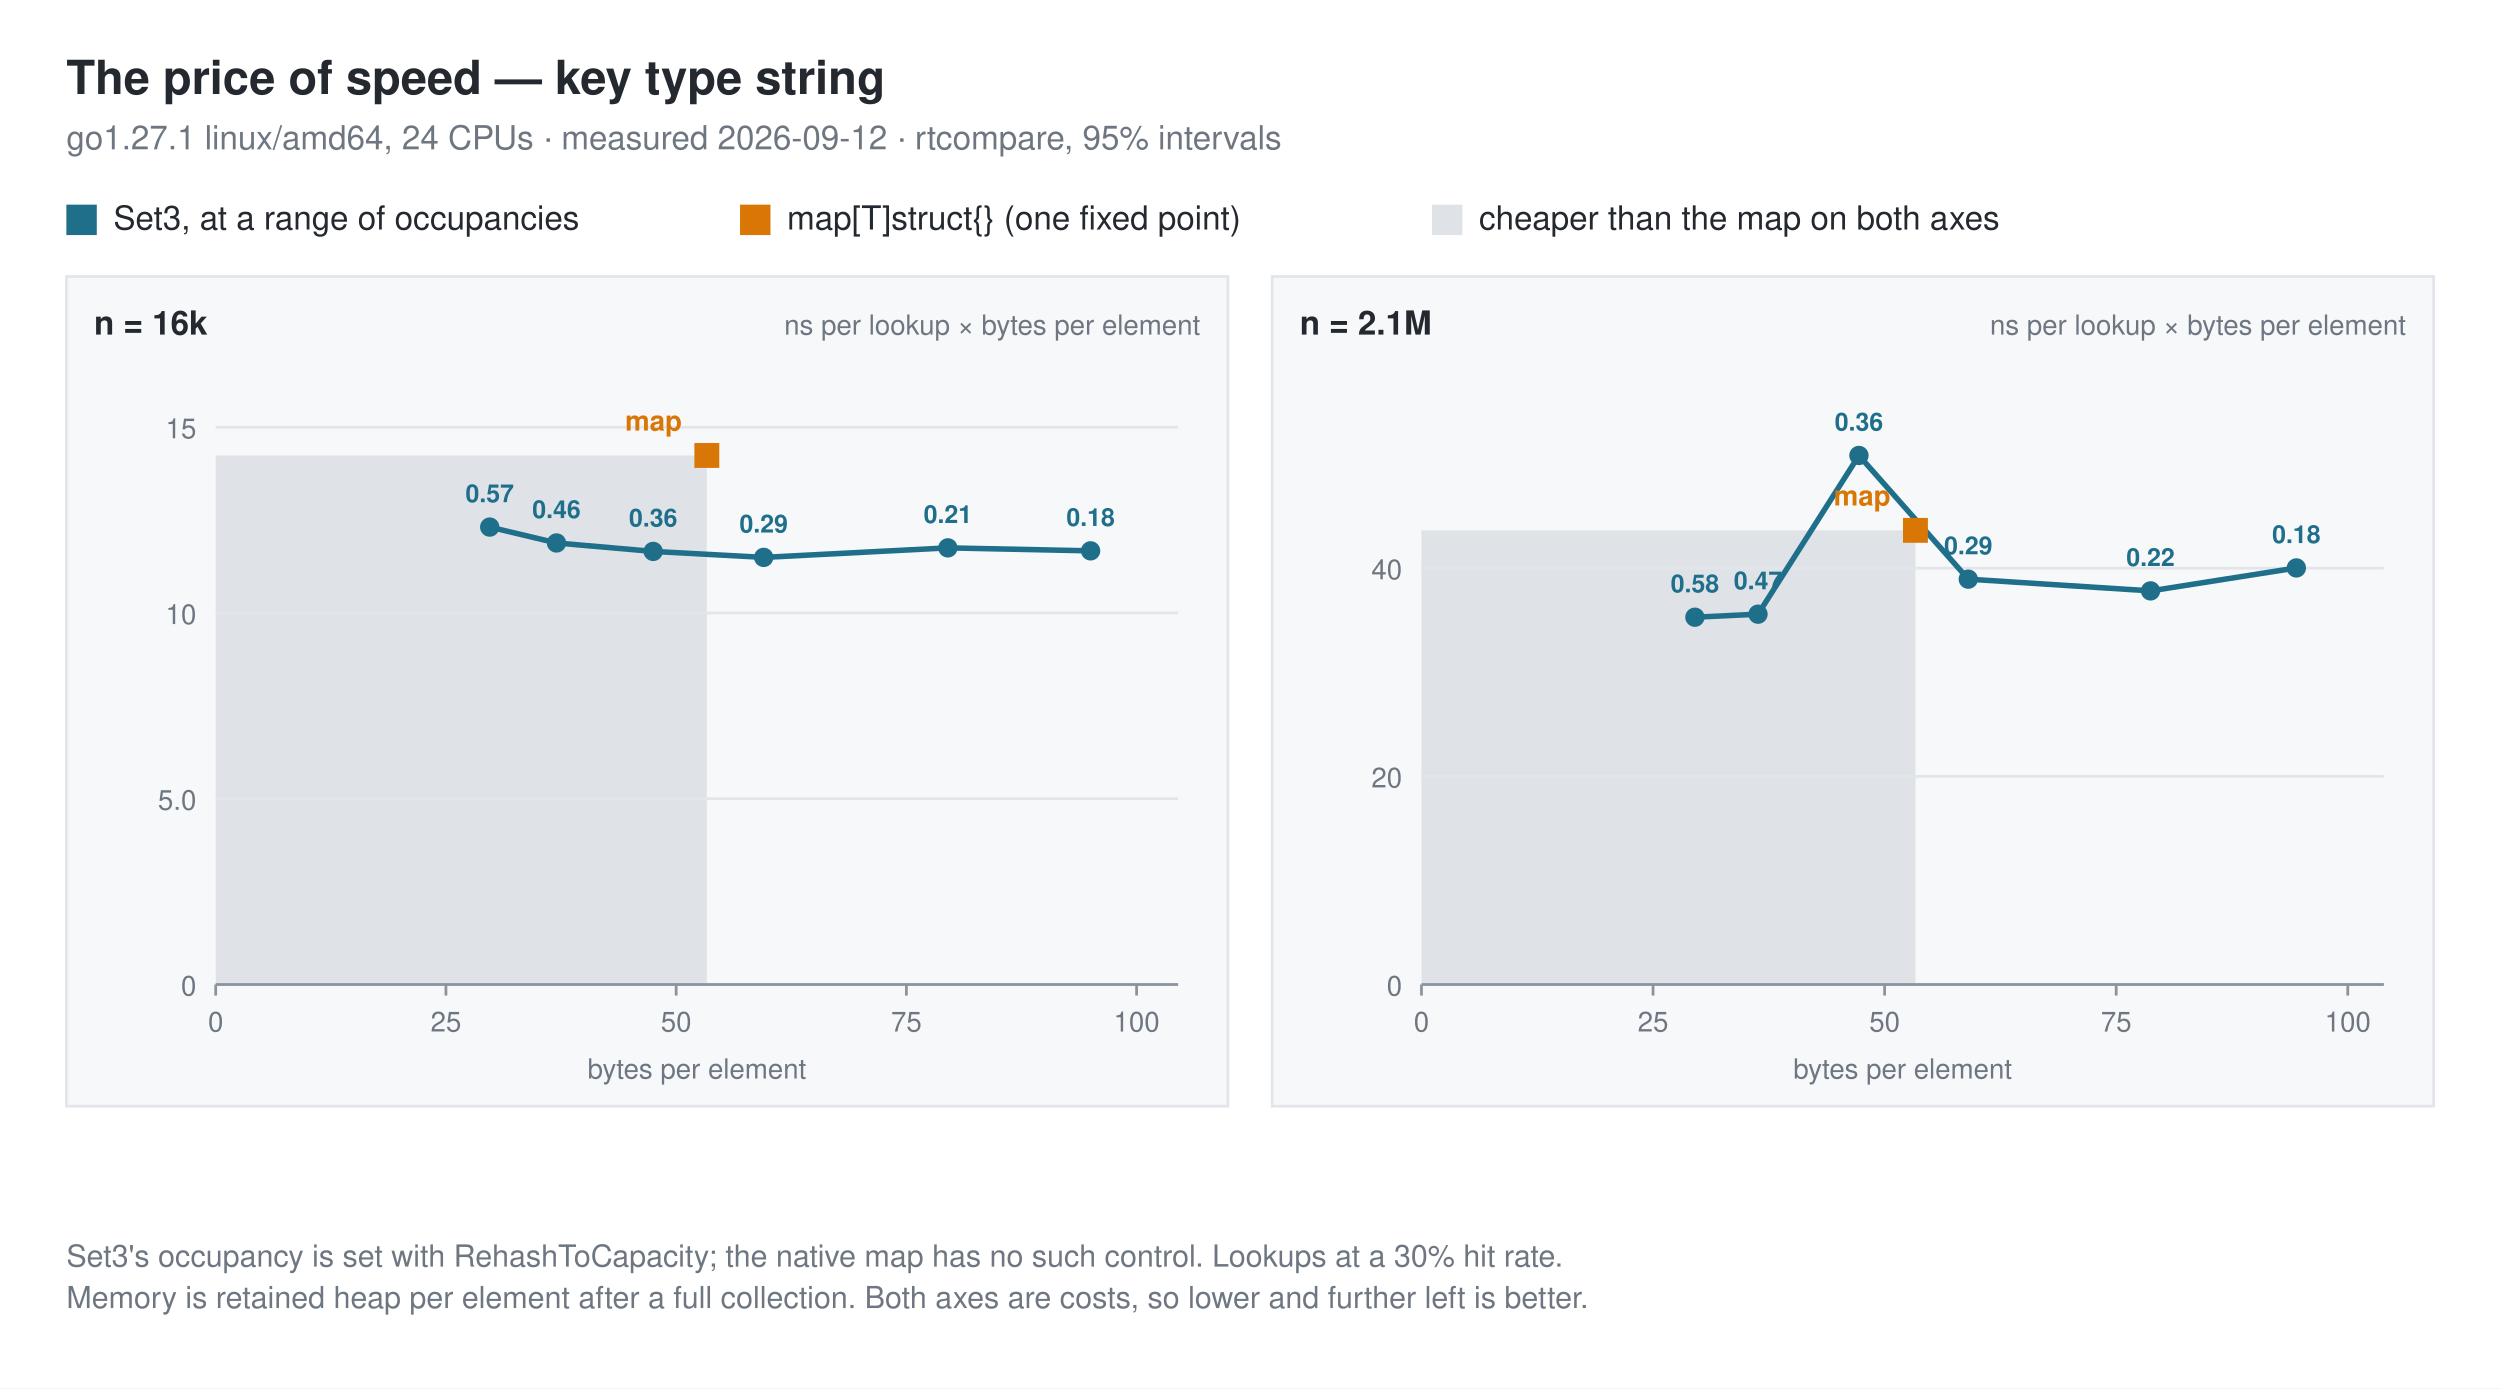
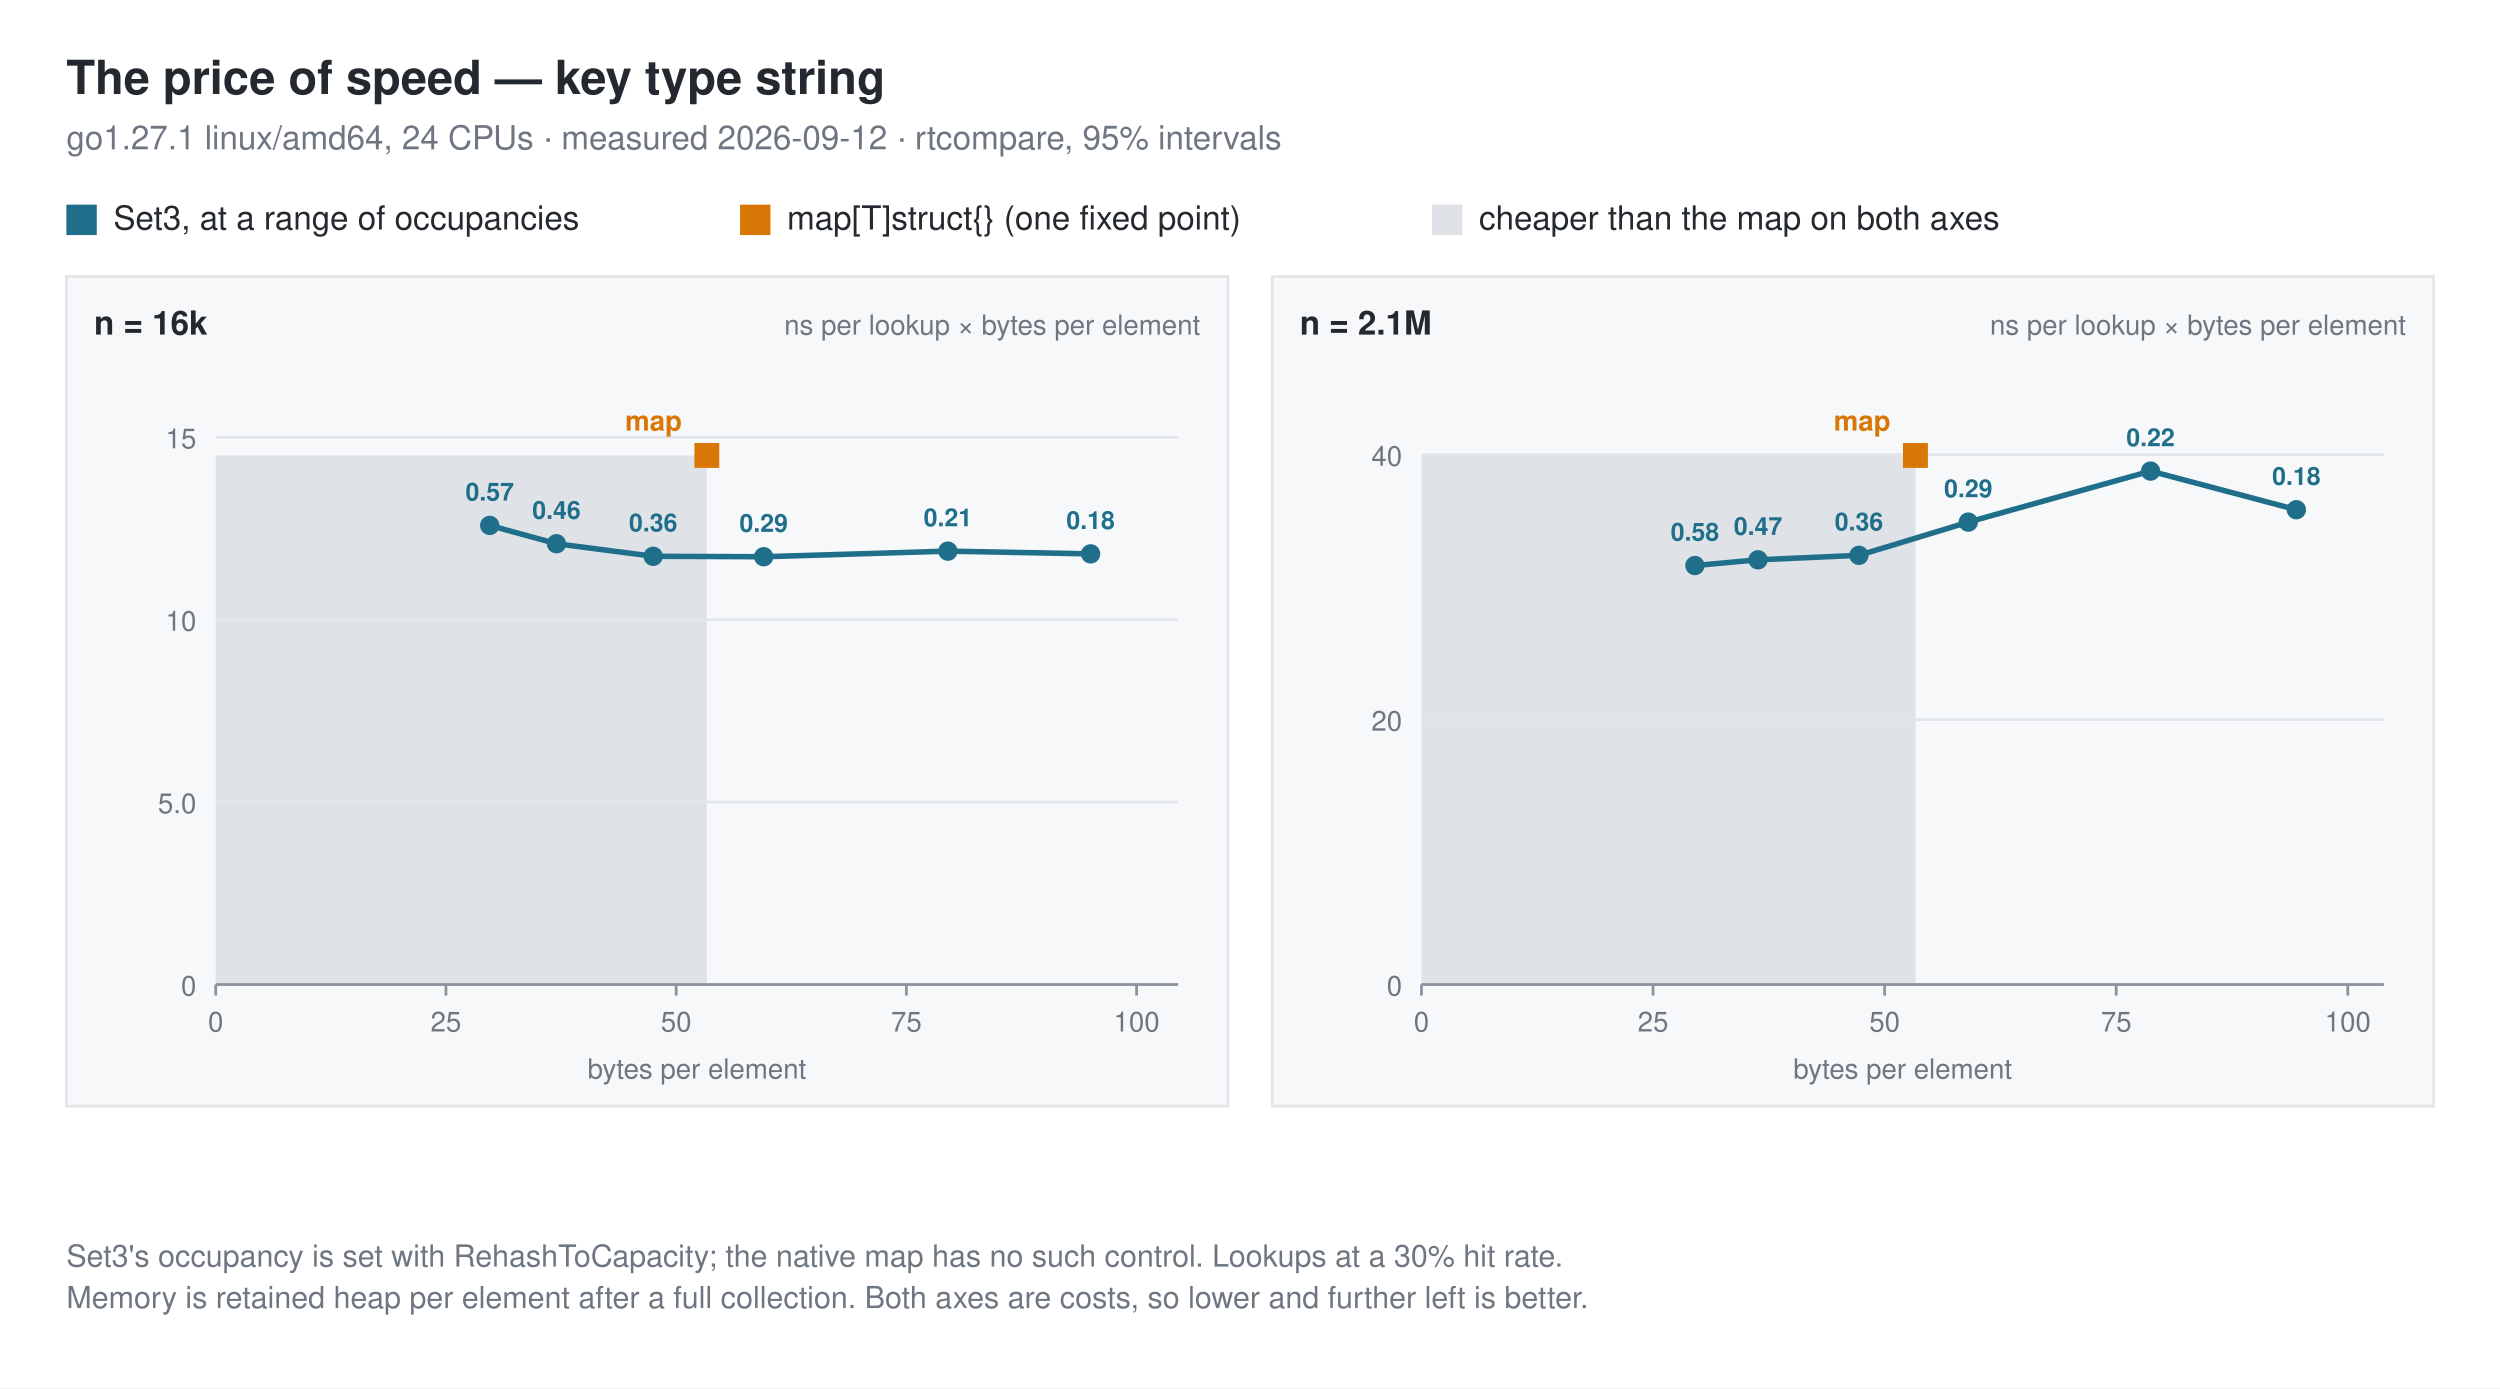
<svg xmlns="http://www.w3.org/2000/svg" width="904" height="502" viewBox="0 0 904 502" font-family="-apple-system, BlinkMacSystemFont, 'Segoe UI', Helvetica, Arial, sans-serif">
  <rect x="0" y="0" width="904" height="502" fill="#ffffff" />
  <text x="24" y="34" font-size="17" fill="#24292f" text-anchor="start" font-weight="600">The price of speed — key type string</text>
  <text x="24" y="54" font-size="12" fill="#6e7781" text-anchor="start" font-weight="400">go1.27.1 linux/amd64, 24 CPUs · measured 2026-09-12 · rtcompare, 95% intervals</text>
  <rect x="24" y="74" width="11" height="11" fill="#1f6f8b" />
  <text x="41" y="83" font-size="12" fill="#24292f" text-anchor="start" font-weight="400">Set3, at a range of occupancies</text>
  <rect x="267.6" y="74" width="11" height="11" fill="#d97706" />
  <text x="284.6" y="83" font-size="12" fill="#24292f" text-anchor="start" font-weight="400">map[T]struct{} (one fixed point)</text>
  <rect x="517.8" y="74" width="11" height="11" fill="#dfe3e8" />
  <text x="534.8" y="83" font-size="12" fill="#24292f" text-anchor="start" font-weight="400">cheaper than the map on both axes</text>
  <rect x="24" y="100" width="420" height="300" fill="#f7f8fa" stroke="#e2e6ea" stroke-width="1" />
  <text x="34" y="121" font-size="12" fill="#24292f" text-anchor="start" font-weight="600">n = 16k</text>
  <text x="434" y="121" font-size="10" fill="#6e7781" text-anchor="end" font-weight="400">ns per lookup  ×  bytes per element</text>
  <rect x="78" y="164.696" width="177.591" height="191.304" fill="#dfe3e8" />
  <line x1="78" y1="356" x2="426" y2="356" stroke="#e2e6ea" stroke-width="1" />
  <text x="71" y="360" font-size="10" fill="#6e7781" text-anchor="end" font-weight="400">0</text>
-   <line x1="78" y1="288.83" x2="426" y2="288.83" stroke="#e2e6ea" stroke-width="1" />
-   <text x="71" y="292.83" font-size="10" fill="#6e7781" text-anchor="end" font-weight="400">5.0</text>
-   <line x1="78" y1="221.661" x2="426" y2="221.661" stroke="#e2e6ea" stroke-width="1" />
-   <text x="71" y="225.661" font-size="10" fill="#6e7781" text-anchor="end" font-weight="400">10</text>
-   <line x1="78" y1="154.491" x2="426" y2="154.491" stroke="#e2e6ea" stroke-width="1" />
-   <text x="71" y="158.491" font-size="10" fill="#6e7781" text-anchor="end" font-weight="400">15</text>
+   <line x1="78" y1="290.04" x2="426" y2="290.04" stroke="#e2e6ea" stroke-width="1" />
+   <text x="71" y="294.04" font-size="10" fill="#6e7781" text-anchor="end" font-weight="400">5.0</text>
+   <line x1="78" y1="224.081" x2="426" y2="224.081" stroke="#e2e6ea" stroke-width="1" />
+   <text x="71" y="228.081" font-size="10" fill="#6e7781" text-anchor="end" font-weight="400">10</text>
+   <line x1="78" y1="158.121" x2="426" y2="158.121" stroke="#e2e6ea" stroke-width="1" />
+   <text x="71" y="162.121" font-size="10" fill="#6e7781" text-anchor="end" font-weight="400">15</text>
  <line x1="78" y1="356" x2="78" y2="360" stroke="#8b949e" stroke-width="1" />
  <text x="78" y="373" font-size="10" fill="#6e7781" text-anchor="middle" font-weight="400">0</text>
  <line x1="161.249" y1="356" x2="161.249" y2="360" stroke="#8b949e" stroke-width="1" />
  <text x="161.249" y="373" font-size="10" fill="#6e7781" text-anchor="middle" font-weight="400">25</text>
  <line x1="244.498" y1="356" x2="244.498" y2="360" stroke="#8b949e" stroke-width="1" />
  <text x="244.498" y="373" font-size="10" fill="#6e7781" text-anchor="middle" font-weight="400">50</text>
  <line x1="327.748" y1="356" x2="327.748" y2="360" stroke="#8b949e" stroke-width="1" />
  <text x="327.748" y="373" font-size="10" fill="#6e7781" text-anchor="middle" font-weight="400">75</text>
  <line x1="410.997" y1="356" x2="410.997" y2="360" stroke="#8b949e" stroke-width="1" />
  <text x="410.997" y="373" font-size="10" fill="#6e7781" text-anchor="middle" font-weight="400">100</text>
  <line x1="78" y1="356" x2="426" y2="356" stroke="#8b949e" stroke-width="1" />
  <text x="252" y="390" font-size="10" fill="#6e7781" text-anchor="middle" font-weight="400">bytes per element</text>
-   <polyline points="177.083,190.591 201.225,196.339 236.19,199.395 276.15,201.552 342.749,198.11 394.364,199.187" fill="none" stroke="#1f6f8b" stroke-width="2" stroke-linejoin="round" stroke-linecap="round" />
-   <circle cx="177.083" cy="190.591" r="3.5" fill="#1f6f8b" />
-   <text x="177.083" y="181.591" font-size="9" fill="#1f6f8b" text-anchor="middle" font-weight="600">0.57</text>
-   <circle cx="201.225" cy="196.339" r="3.5" fill="#1f6f8b" />
-   <text x="201.225" y="187.339" font-size="9" fill="#1f6f8b" text-anchor="middle" font-weight="600">0.46</text>
-   <circle cx="236.19" cy="199.395" r="3.5" fill="#1f6f8b" />
-   <text x="236.19" y="190.395" font-size="9" fill="#1f6f8b" text-anchor="middle" font-weight="600">0.36</text>
-   <circle cx="276.15" cy="201.552" r="3.5" fill="#1f6f8b" />
-   <text x="276.15" y="192.552" font-size="9" fill="#1f6f8b" text-anchor="middle" font-weight="600">0.29</text>
-   <circle cx="342.749" cy="198.11" r="3.5" fill="#1f6f8b" />
-   <text x="342.749" y="189.11" font-size="9" fill="#1f6f8b" text-anchor="middle" font-weight="600">0.21</text>
-   <circle cx="394.364" cy="199.187" r="3.5" fill="#1f6f8b" />
-   <text x="394.364" y="190.187" font-size="9" fill="#1f6f8b" text-anchor="middle" font-weight="600">0.18</text>
+   <polyline points="177.083,189.998 201.225,196.614 236.19,201.153 276.15,201.316 342.749,199.292 394.364,200.281" fill="none" stroke="#1f6f8b" stroke-width="2" stroke-linejoin="round" stroke-linecap="round" />
+   <circle cx="177.083" cy="189.998" r="3.5" fill="#1f6f8b" />
+   <text x="177.083" y="180.998" font-size="9" fill="#1f6f8b" text-anchor="middle" font-weight="600">0.57</text>
+   <circle cx="201.225" cy="196.614" r="3.5" fill="#1f6f8b" />
+   <text x="201.225" y="187.614" font-size="9" fill="#1f6f8b" text-anchor="middle" font-weight="600">0.46</text>
+   <circle cx="236.19" cy="201.153" r="3.5" fill="#1f6f8b" />
+   <text x="236.19" y="192.153" font-size="9" fill="#1f6f8b" text-anchor="middle" font-weight="600">0.36</text>
+   <circle cx="276.15" cy="201.316" r="3.5" fill="#1f6f8b" />
+   <text x="276.15" y="192.316" font-size="9" fill="#1f6f8b" text-anchor="middle" font-weight="600">0.29</text>
+   <circle cx="342.749" cy="199.292" r="3.5" fill="#1f6f8b" />
+   <text x="342.749" y="190.292" font-size="9" fill="#1f6f8b" text-anchor="middle" font-weight="600">0.21</text>
+   <circle cx="394.364" cy="200.281" r="3.5" fill="#1f6f8b" />
+   <text x="394.364" y="191.281" font-size="9" fill="#1f6f8b" text-anchor="middle" font-weight="600">0.18</text>
  <rect x="251.091" y="160.196" width="9" height="9" fill="#d97706" />
  <text x="246.591" y="155.696" font-size="10" fill="#d97706" text-anchor="end" font-weight="600">map</text>
  <rect x="460" y="100" width="420" height="300" fill="#f7f8fa" stroke="#e2e6ea" stroke-width="1" />
  <text x="470" y="121" font-size="12" fill="#24292f" text-anchor="start" font-weight="600">n = 2.1M</text>
  <text x="870" y="121" font-size="10" fill="#6e7781" text-anchor="end" font-weight="400">ns per lookup  ×  bytes per element</text>
-   <rect x="514" y="191.779" width="178.626" height="164.221" fill="#dfe3e8" />
+   <rect x="514" y="164.696" width="178.626" height="191.304" fill="#dfe3e8" />
  <line x1="514" y1="356" x2="862" y2="356" stroke="#e2e6ea" stroke-width="1" />
  <text x="507" y="360" font-size="10" fill="#6e7781" text-anchor="end" font-weight="400">0</text>
-   <line x1="514" y1="280.731" x2="862" y2="280.731" stroke="#e2e6ea" stroke-width="1" />
-   <text x="507" y="284.731" font-size="10" fill="#6e7781" text-anchor="end" font-weight="400">20</text>
-   <line x1="514" y1="205.462" x2="862" y2="205.462" stroke="#e2e6ea" stroke-width="1" />
-   <text x="507" y="209.462" font-size="10" fill="#6e7781" text-anchor="end" font-weight="400">40</text>
+   <line x1="514" y1="260.218" x2="862" y2="260.218" stroke="#e2e6ea" stroke-width="1" />
+   <text x="507" y="264.218" font-size="10" fill="#6e7781" text-anchor="end" font-weight="400">20</text>
+   <line x1="514" y1="164.437" x2="862" y2="164.437" stroke="#e2e6ea" stroke-width="1" />
+   <text x="507" y="168.437" font-size="10" fill="#6e7781" text-anchor="end" font-weight="400">40</text>
  <line x1="514" y1="356" x2="514" y2="360" stroke="#8b949e" stroke-width="1" />
  <text x="514" y="373" font-size="10" fill="#6e7781" text-anchor="middle" font-weight="400">0</text>
  <line x1="597.739" y1="356" x2="597.739" y2="360" stroke="#8b949e" stroke-width="1" />
  <text x="597.739" y="373" font-size="10" fill="#6e7781" text-anchor="middle" font-weight="400">25</text>
  <line x1="681.479" y1="356" x2="681.479" y2="360" stroke="#8b949e" stroke-width="1" />
  <text x="681.479" y="373" font-size="10" fill="#6e7781" text-anchor="middle" font-weight="400">50</text>
  <line x1="765.218" y1="356" x2="765.218" y2="360" stroke="#8b949e" stroke-width="1" />
  <text x="765.218" y="373" font-size="10" fill="#6e7781" text-anchor="middle" font-weight="400">75</text>
  <line x1="848.957" y1="356" x2="848.957" y2="360" stroke="#8b949e" stroke-width="1" />
  <text x="848.957" y="373" font-size="10" fill="#6e7781" text-anchor="middle" font-weight="400">100</text>
  <line x1="514" y1="356" x2="862" y2="356" stroke="#8b949e" stroke-width="1" />
  <text x="688" y="390" font-size="10" fill="#6e7781" text-anchor="middle" font-weight="400">bytes per element</text>
-   <polyline points="612.879,223.184 635.697,222.089 672.19,164.696 711.729,209.426 777.635,213.667 830.364,205.364" fill="none" stroke="#1f6f8b" stroke-width="2" stroke-linejoin="round" stroke-linecap="round" />
-   <circle cx="612.879" cy="223.184" r="3.5" fill="#1f6f8b" />
-   <text x="612.879" y="214.184" font-size="9" fill="#1f6f8b" text-anchor="middle" font-weight="600">0.58</text>
-   <circle cx="635.697" cy="222.089" r="3.5" fill="#1f6f8b" />
-   <text x="635.697" y="213.089" font-size="9" fill="#1f6f8b" text-anchor="middle" font-weight="600">0.47</text>
-   <circle cx="672.19" cy="164.696" r="3.5" fill="#1f6f8b" />
-   <text x="672.19" y="155.696" font-size="9" fill="#1f6f8b" text-anchor="middle" font-weight="600">0.36</text>
-   <circle cx="711.729" cy="209.426" r="3.5" fill="#1f6f8b" />
-   <text x="711.729" y="200.426" font-size="9" fill="#1f6f8b" text-anchor="middle" font-weight="600">0.29</text>
-   <circle cx="777.635" cy="213.667" r="3.5" fill="#1f6f8b" />
-   <text x="777.635" y="204.667" font-size="9" fill="#1f6f8b" text-anchor="middle" font-weight="600">0.22</text>
-   <circle cx="830.364" cy="205.364" r="3.5" fill="#1f6f8b" />
-   <text x="830.364" y="196.364" font-size="9" fill="#1f6f8b" text-anchor="middle" font-weight="600">0.18</text>
-   <rect x="688.126" y="187.279" width="9" height="9" fill="#d97706" />
-   <text x="683.626" y="182.779" font-size="10" fill="#d97706" text-anchor="end" font-weight="600">map</text>
+   <polyline points="612.879,204.501 635.697,202.423 672.19,200.803 711.729,188.798 777.635,170.345 830.364,184.317" fill="none" stroke="#1f6f8b" stroke-width="2" stroke-linejoin="round" stroke-linecap="round" />
+   <circle cx="612.879" cy="204.501" r="3.5" fill="#1f6f8b" />
+   <text x="612.879" y="195.501" font-size="9" fill="#1f6f8b" text-anchor="middle" font-weight="600">0.58</text>
+   <circle cx="635.697" cy="202.423" r="3.5" fill="#1f6f8b" />
+   <text x="635.697" y="193.423" font-size="9" fill="#1f6f8b" text-anchor="middle" font-weight="600">0.47</text>
+   <circle cx="672.19" cy="200.803" r="3.5" fill="#1f6f8b" />
+   <text x="672.19" y="191.803" font-size="9" fill="#1f6f8b" text-anchor="middle" font-weight="600">0.36</text>
+   <circle cx="711.729" cy="188.798" r="3.5" fill="#1f6f8b" />
+   <text x="711.729" y="179.798" font-size="9" fill="#1f6f8b" text-anchor="middle" font-weight="600">0.29</text>
+   <circle cx="777.635" cy="170.345" r="3.5" fill="#1f6f8b" />
+   <text x="777.635" y="161.345" font-size="9" fill="#1f6f8b" text-anchor="middle" font-weight="600">0.22</text>
+   <circle cx="830.364" cy="184.317" r="3.5" fill="#1f6f8b" />
+   <text x="830.364" y="175.317" font-size="9" fill="#1f6f8b" text-anchor="middle" font-weight="600">0.18</text>
+   <rect x="688.126" y="160.196" width="9" height="9" fill="#d97706" />
+   <text x="683.626" y="155.696" font-size="10" fill="#d97706" text-anchor="end" font-weight="600">map</text>
  <text x="24" y="458" font-size="11" fill="#6e7781" text-anchor="start" font-weight="400">Set3's occupancy is set with RehashToCapacity; the native map has no such control. Lookups at a 30% hit rate.</text>
  <text x="24" y="473" font-size="11" fill="#6e7781" text-anchor="start" font-weight="400">Memory is retained heap per element after a full collection. Both axes are costs, so lower and further left is better.</text>
</svg>
